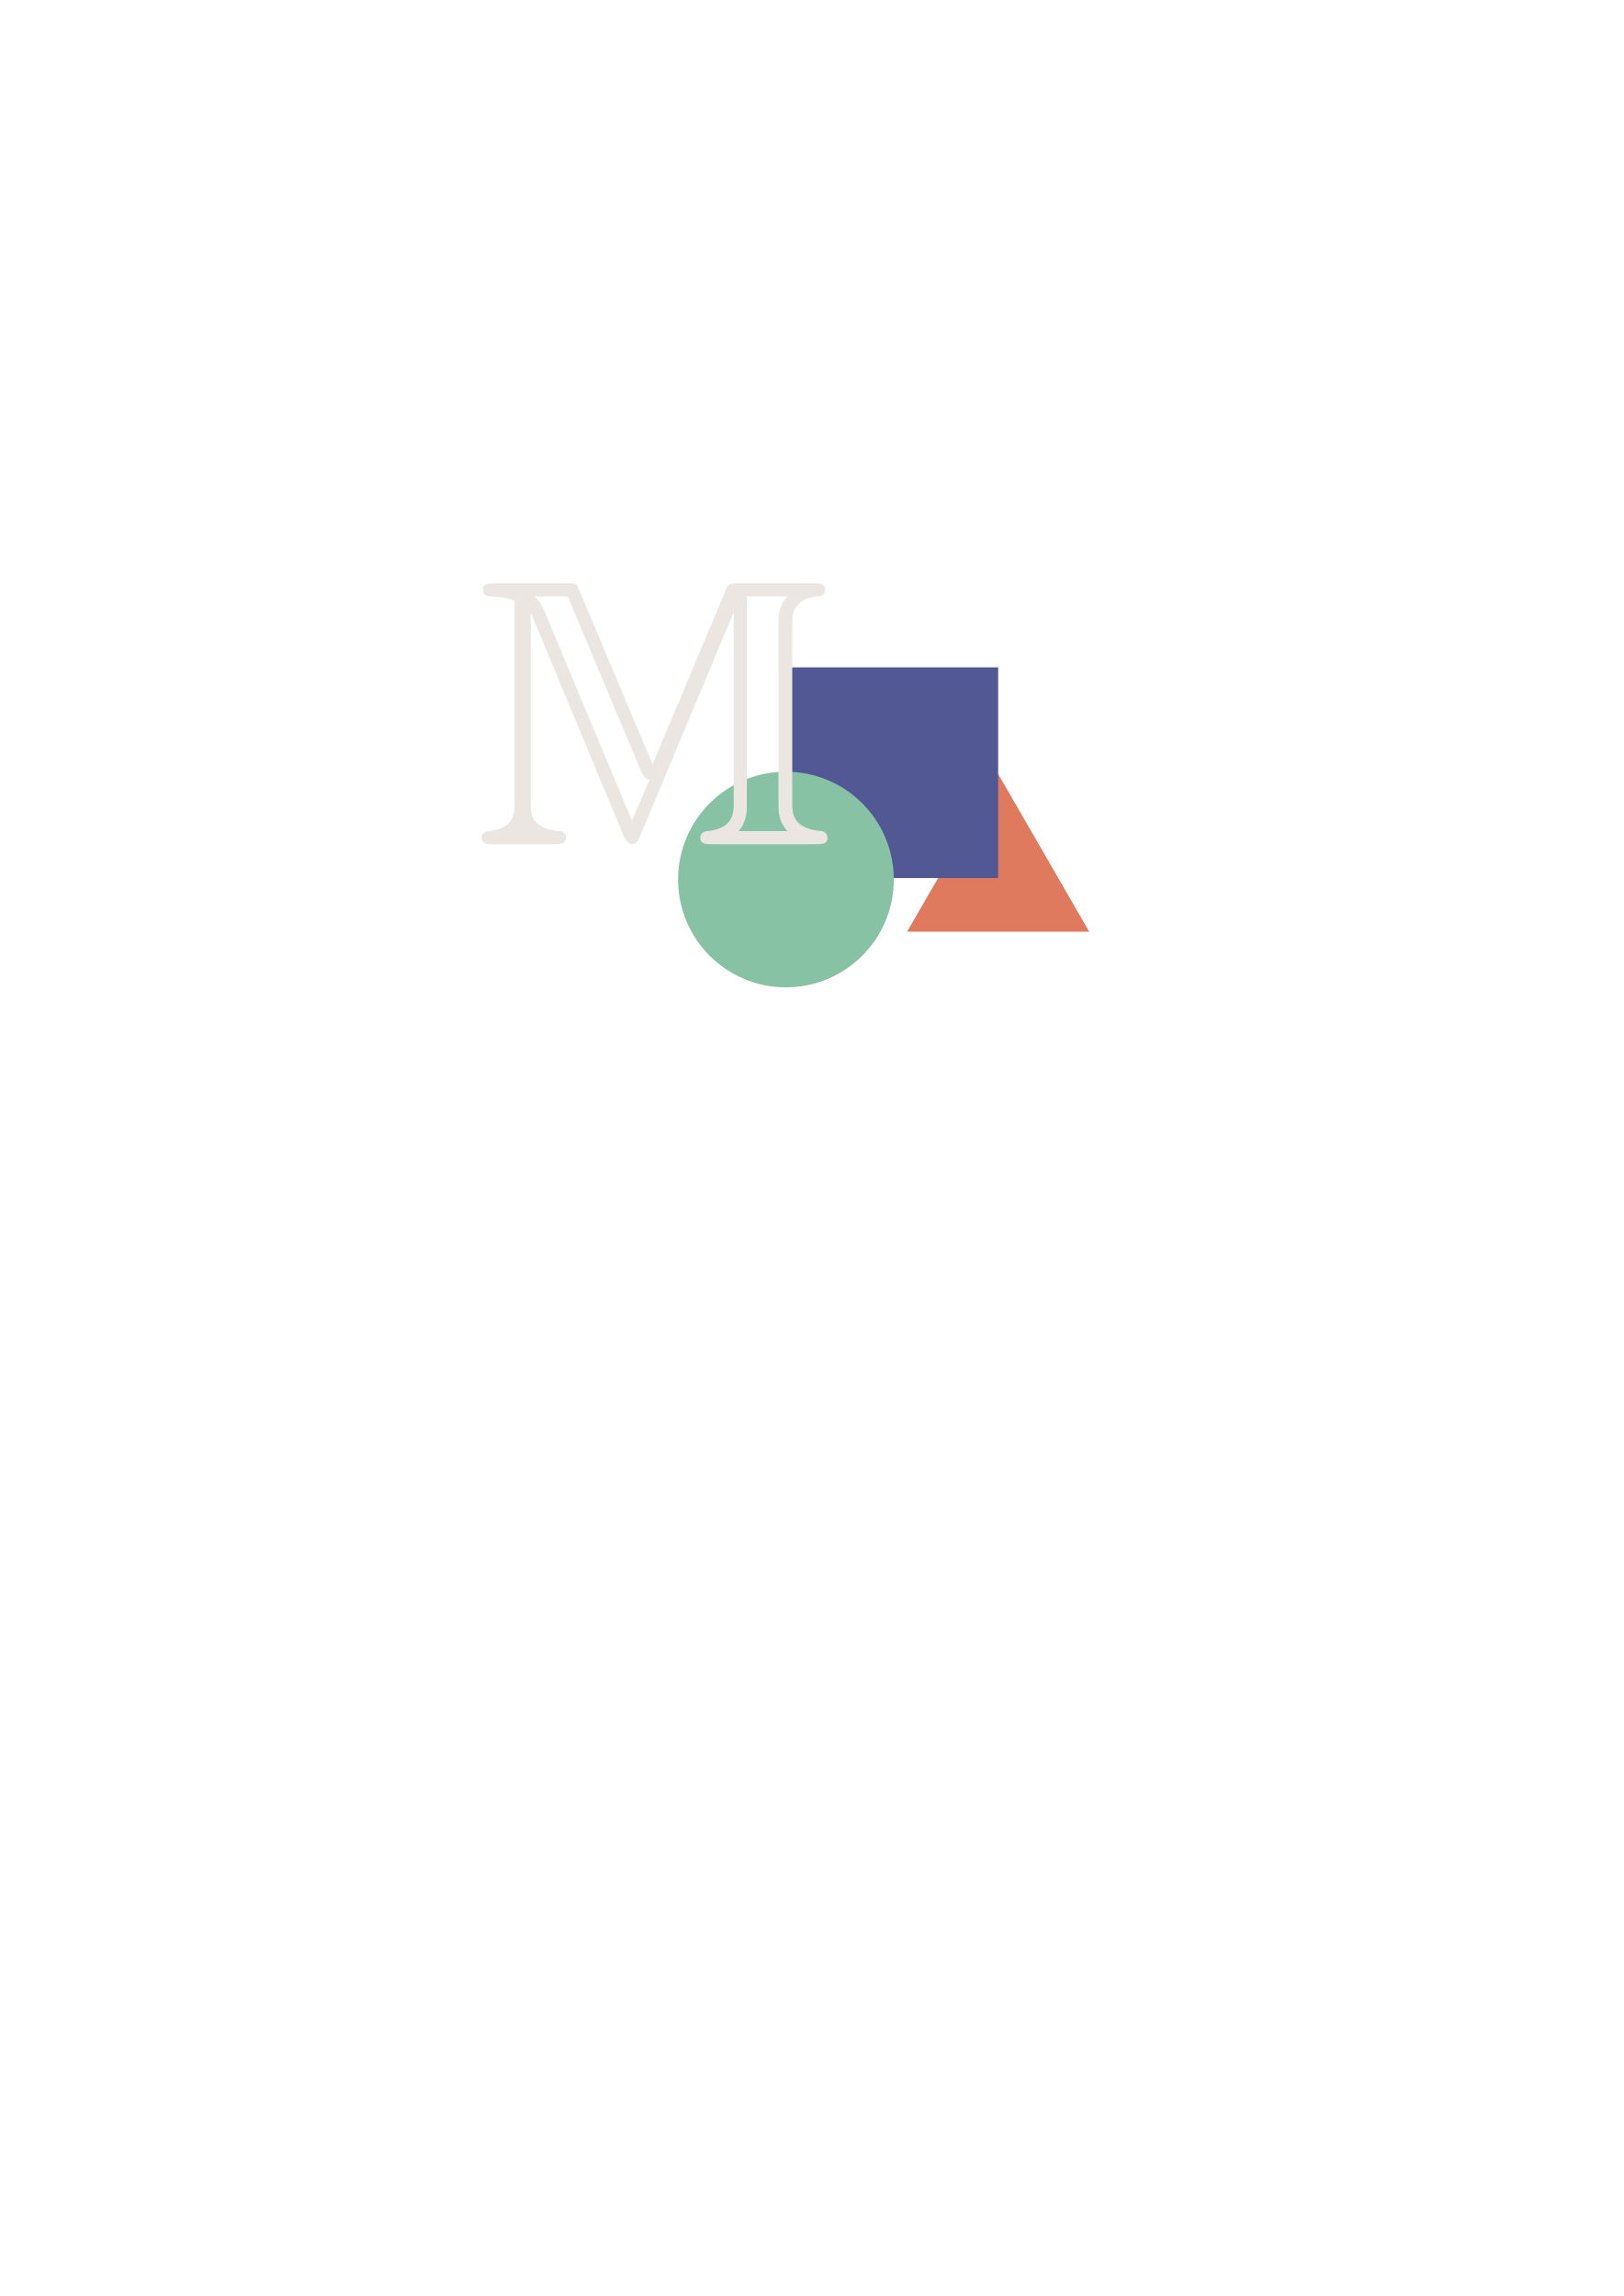
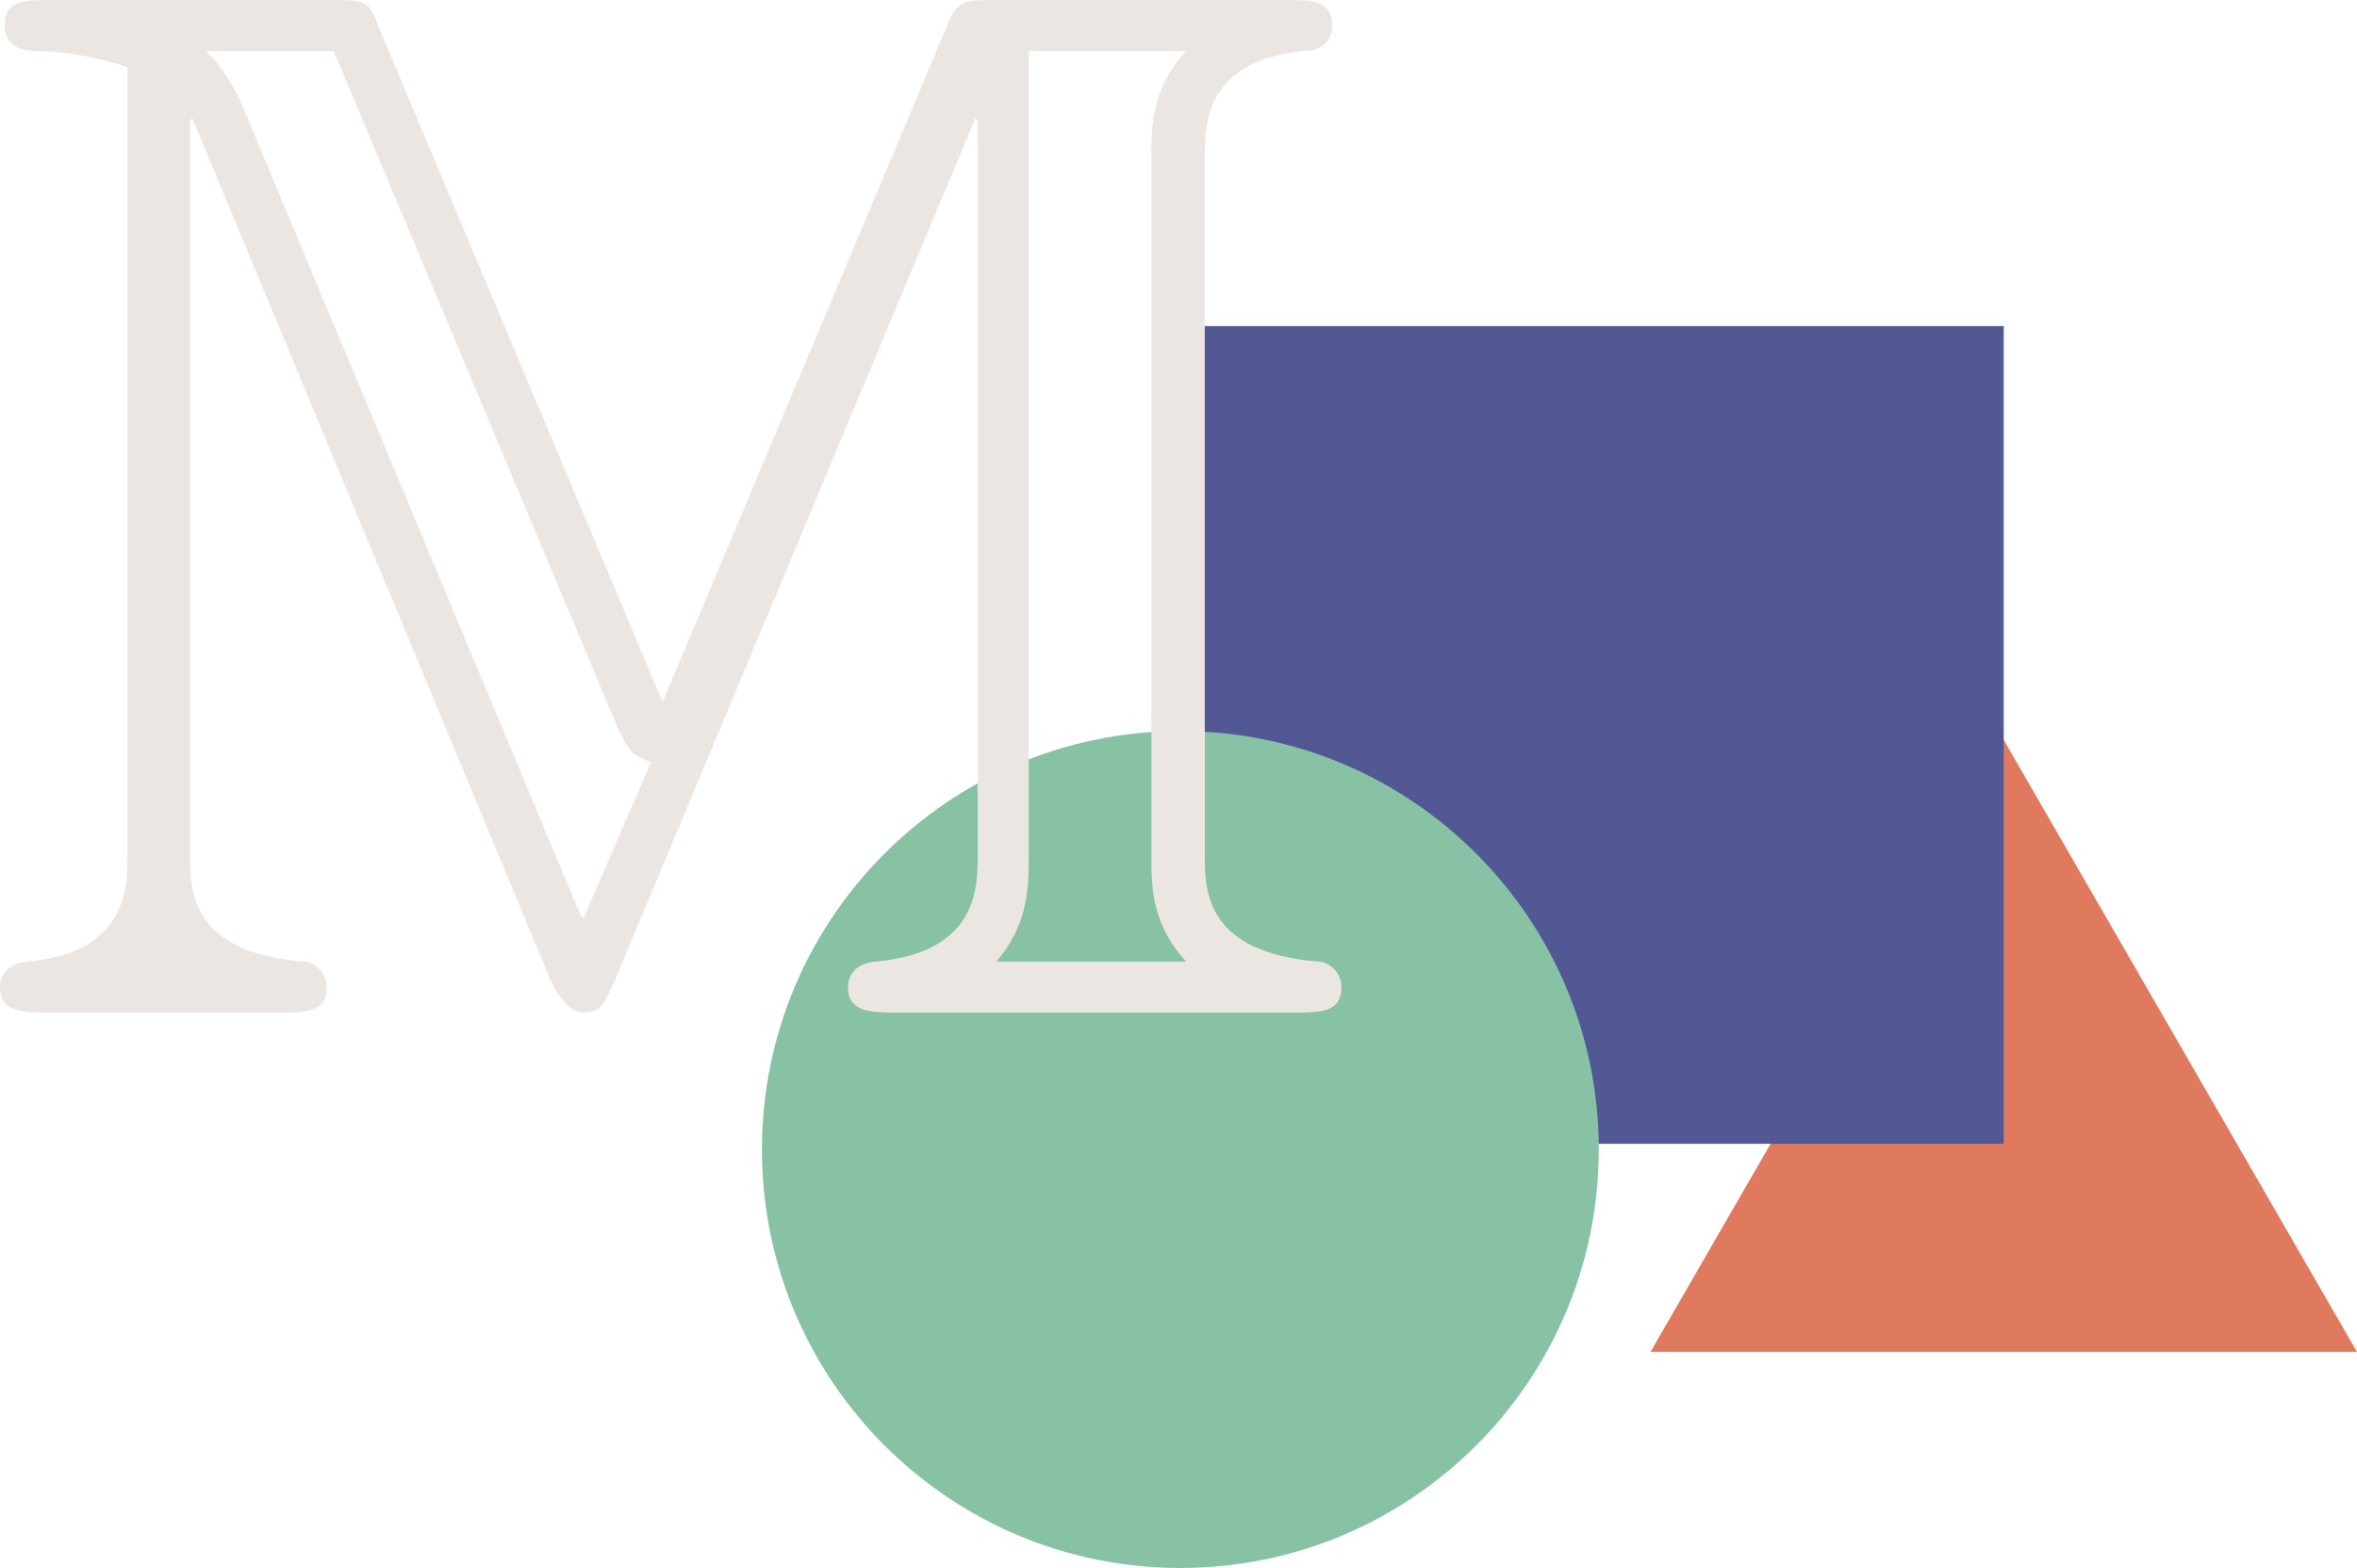
- <svg xmlns="http://www.w3.org/2000/svg" width="210mm" height="297mm" viewBox="0 0 210 297" version="1.1" id="svg208">
+ <svg xmlns="http://www.w3.org/2000/svg" width="78.569mm" height="52.263mm" viewBox="0 0 78.569 52.263" version="1.1" id="svg208">
  <defs id="defs202" />
-   <g id="layer1">
+   <g id="layer1" transform="translate(-62.30301,-75.45601)">
    <g id="g184" transform="translate(674.7834,-185.3417)" style="display:inline">
      <path style="fill:#e07a5f;fill-opacity:1;stroke:none;stroke-width:0.382;stroke-miterlimit:4;stroke-dasharray:none;stroke-opacity:1;stop-color:#000000" id="path132" d="m -534.378,307.96 -23.552,0 11.776,-20.397 z" transform="matrix(1.000002,0,0,1,0.4677721,-2.102)" />
      <rect style="fill:#525893;fill-opacity:1;stroke:none;stroke-width:0.548;stroke-miterlimit:4;stroke-dasharray:none;stroke-opacity:1;stop-color:#000000" id="rect134" width="27.256" height="27.256" x="-572.943" y="271.667" />
      <ellipse style="fill:#87c2a5;fill-opacity:1;stroke:none;stroke-width:0.407;stroke-miterlimit:4;stroke-dasharray:none;stroke-opacity:1;stop-color:#000000" id="circle136" cx="-573.134" cy="299.113" rx="13.948" ry="13.948" />
      <path style="fill:#ece6e2;fill-opacity:1;stroke:none;stroke-width:4.943" d="m -590.393,284.198 -9.422,-22.397 c -0.386,-1.004 -0.386,-1.004 -1.776,-1.004 h -9.113 c -0.927,0 -1.622,0 -1.622,0.85 0,0.85 0.85,0.85 1.081,0.85 0.618,0 1.931,0.154 3.012,0.541 v 26.258 c 0,1.081 0,3.244 -3.321,3.553 -0.927,0.077 -0.927,0.772 -0.927,0.85 0,0.85 0.772,0.85 1.699,0.85 h 7.569 c 0.927,0 1.622,0 1.622,-0.85 0,-0.463 -0.386,-0.85 -0.772,-0.85 -3.784,-0.309 -3.784,-2.394 -3.784,-3.553 v -24.482 l 0.077,-0.077 11.971,28.807 c 0.463,0.85 0.772,1.004 1.081,1.004 0.618,0 0.695,-0.386 1.004,-1.004 l 12.048,-28.807 0.077,0.077 v 24.482 c 0,1.081 0,3.244 -3.398,3.553 -0.927,0.077 -0.927,0.772 -0.927,0.85 0,0.85 0.772,0.85 1.699,0.85 h 13.129 c 0.927,0 1.622,0 1.622,-0.85 0,-0.463 -0.386,-0.85 -0.772,-0.85 -3.784,-0.309 -3.784,-2.394 -3.784,-3.553 v -23.246 c 0,-1.081 0,-3.244 3.321,-3.553 0.541,0 0.927,-0.309 0.927,-0.85 0,-0.85 -0.695,-0.85 -1.622,-0.85 h -9.499 c -1.236,0 -1.39,0 -1.776,1.004 z m -1.467,0.927 c 0.386,0.772 0.463,0.85 1.081,1.081 l -2.24,5.174 h -0.077 l -11.198,-26.799 c -0.232,-0.618 -0.695,-1.467 -1.313,-2.085 h 4.248 z m 13.67,-22.628 h 5.252 c -1.159,1.236 -1.159,2.549 -1.159,3.398 v 23.555 c 0,0.85 0,2.162 1.159,3.398 h -6.333 c 1.081,-1.236 1.081,-2.549 1.081,-3.398 z" id="path138" />
    </g>
  </g>
</svg>
